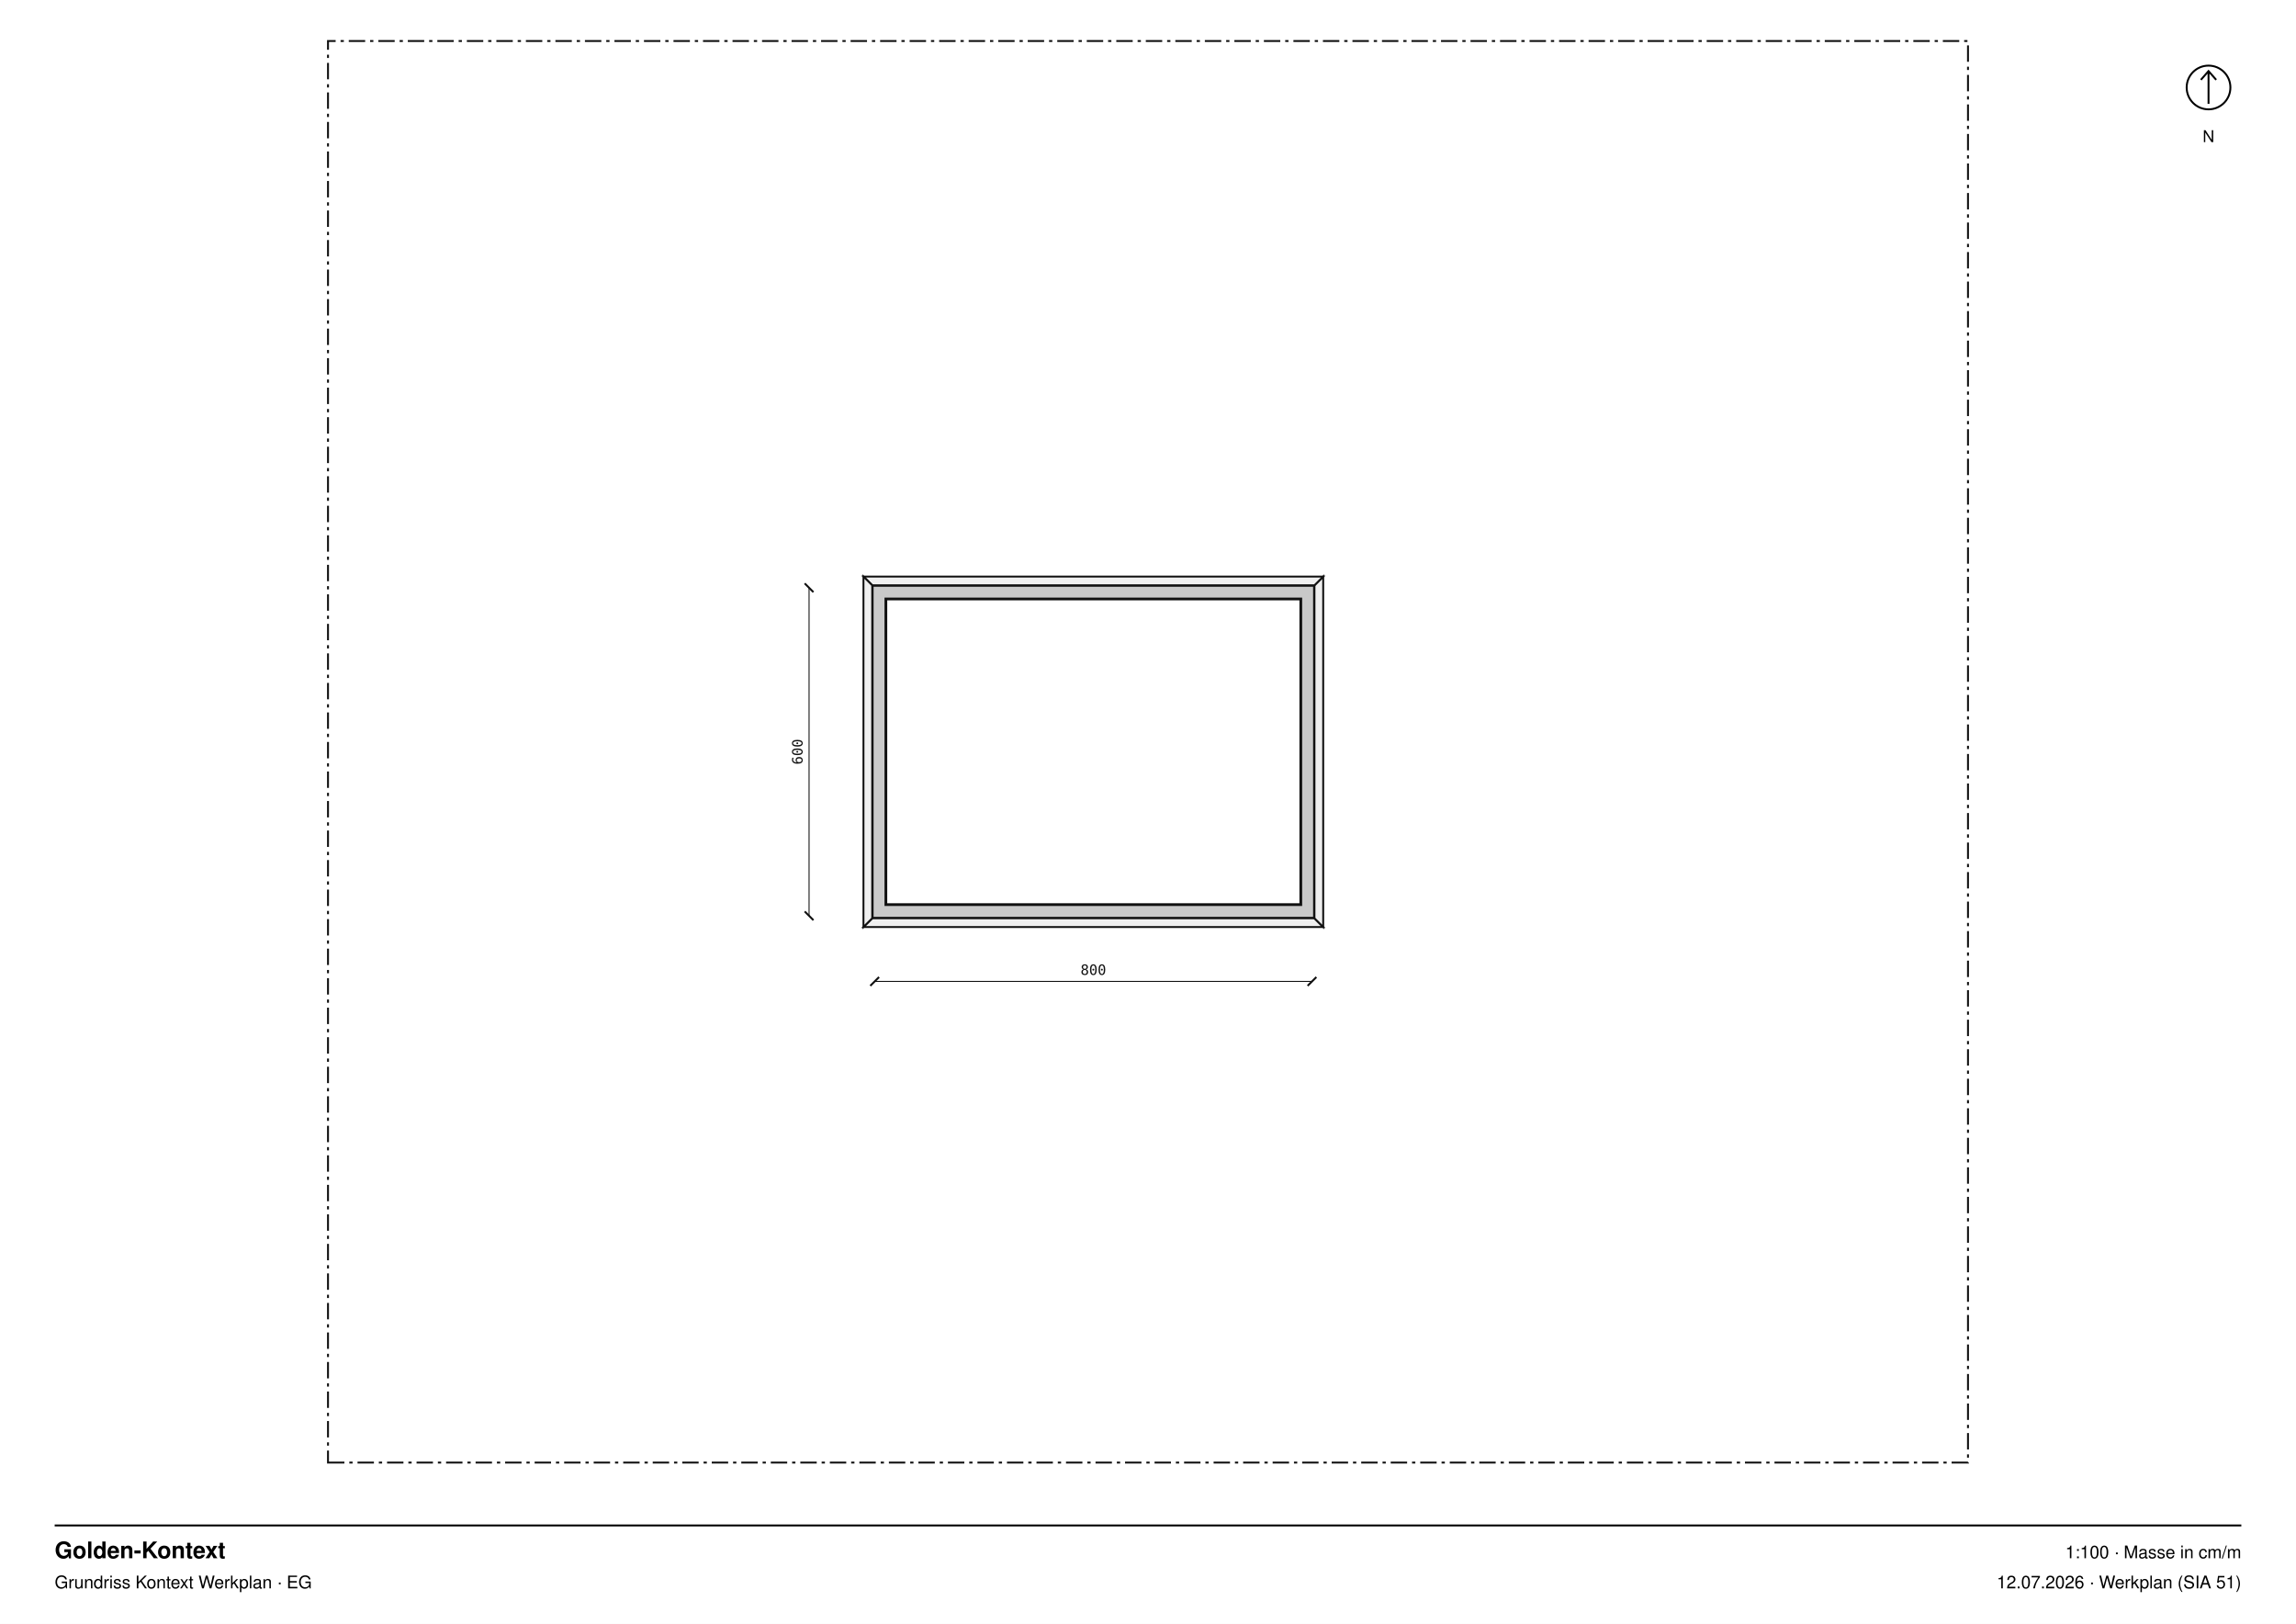
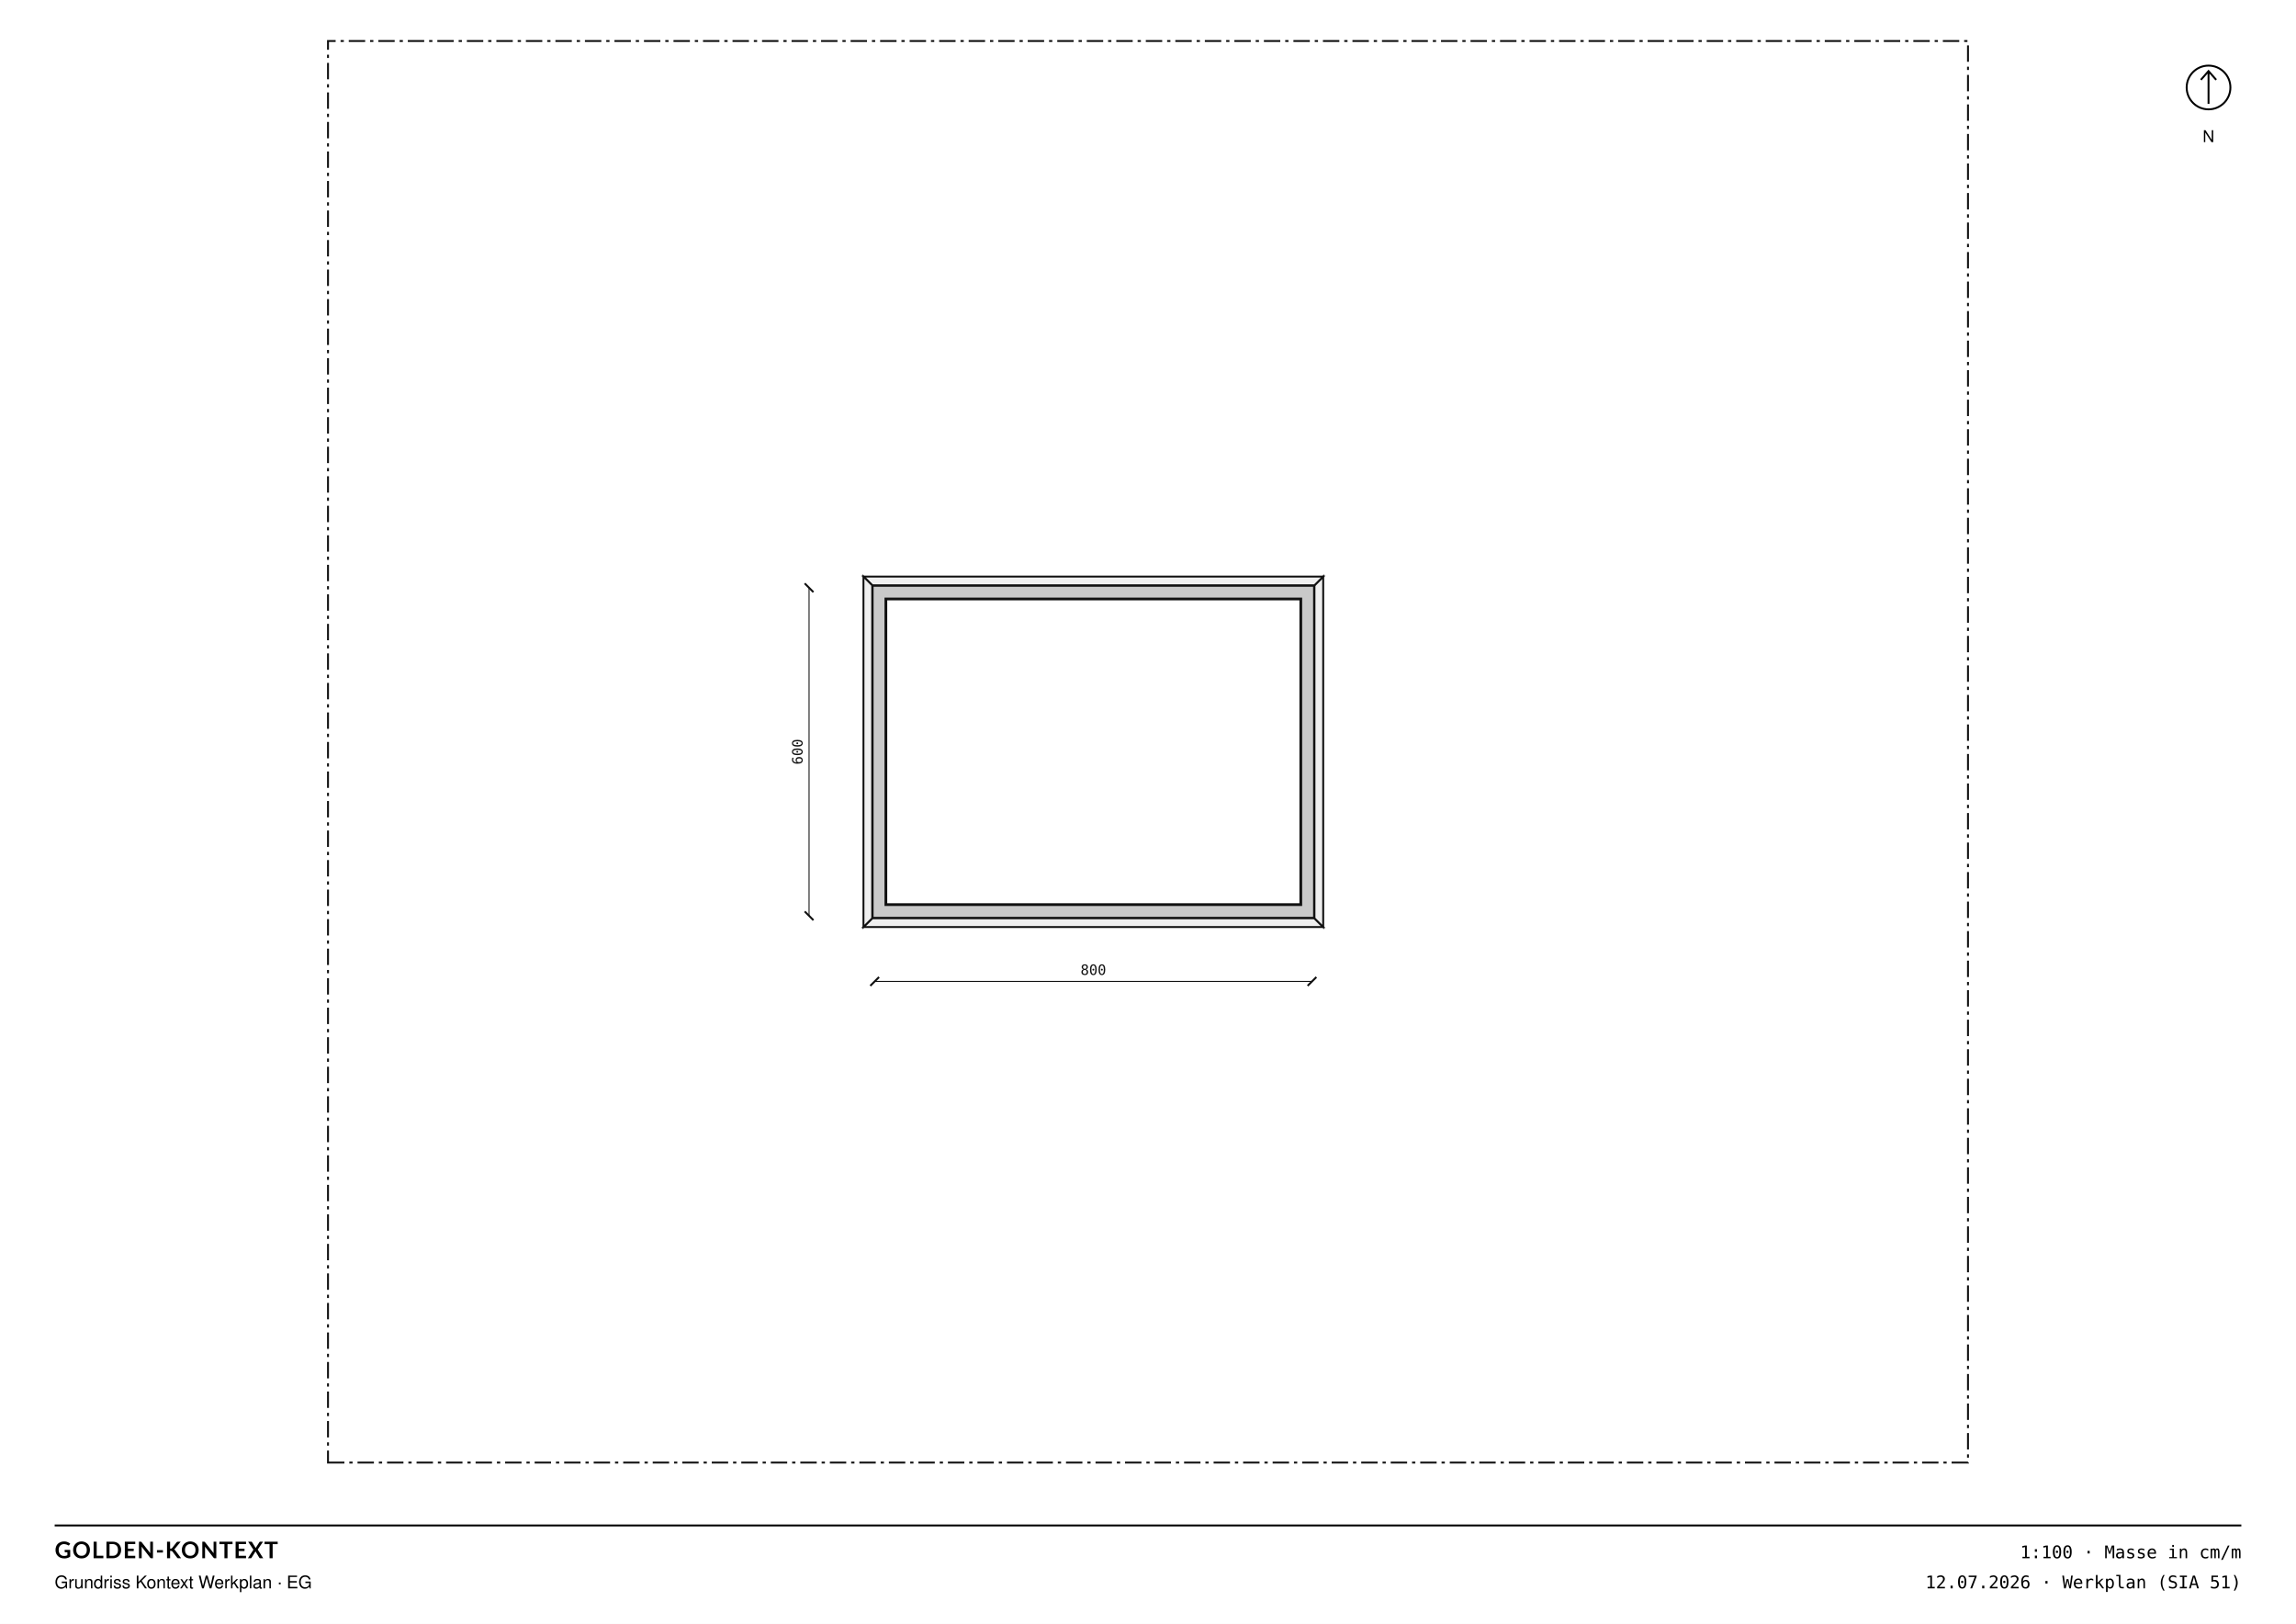
<svg xmlns="http://www.w3.org/2000/svg" width="420mm" height="297mm" viewBox="0 0 420 297" font-family="Helvetica, Arial, sans-serif">
  <rect width="420" height="297" fill="white" />
  <g transform="translate(160.00, 167.50) scale(0.01)">
    <path d="M 8045 45 L 8045 -6045 L -45 -6045 L -45 45 Z M 205 -5795 L 7795 -5795 L 7795 -205 L 205 -205 Z" fill-rule="evenodd" fill="#c9c9c9" stroke="#111" stroke-width="50" />
    <path d="M -45 45 L 8045 45 L 8205 205 L -205 205 Z" fill-rule="evenodd" fill="#efefef" stroke="#111" stroke-width="35" />
    <path d="M 8045 45 L 8045 -6045 L 8205 -6205 L 8205 205 Z" fill-rule="evenodd" fill="#efefef" stroke="#111" stroke-width="35" />
    <path d="M 8045 -6045 L -45 -6045 L -205 -6205 L 8205 -6205 Z" fill-rule="evenodd" fill="#efefef" stroke="#111" stroke-width="35" />
    <path d="M -45 -6045 L -45 45 L -205 205 L -205 -6205 Z" fill-rule="evenodd" fill="#efefef" stroke="#111" stroke-width="35" />
    <path d="M -10000 10000 L 20000 10000 L 20000 -16000 L -10000 -16000 Z" fill-rule="evenodd" fill="none" stroke="#111" stroke-width="35" stroke-dasharray="300 90 60 90" />
    <g stroke="#111" fill="#111">
      <line x1="0" y1="1200" x2="8000" y2="1200" stroke-width="18" />
      <line x1="-80" y1="1280" x2="80" y2="1120" stroke-width="36" />
      <line x1="7920" y1="1280" x2="8080" y2="1120" stroke-width="36" />
      <text x="4000" y="1080" text-anchor="middle" font-size="260" font-family="'IBM Plex Mono', ui-monospace, monospace" stroke="none">800</text>
    </g>
    <g stroke="#111" fill="#111">
      <line x1="-1200" y1="0" x2="-1200" y2="-6000" stroke-width="18" />
      <line x1="-1280" y1="-80" x2="-1120" y2="80" stroke-width="36" />
      <line x1="-1280" y1="-6080" x2="-1120" y2="-5920" stroke-width="36" />
      <text x="-1320" y="-3000" text-anchor="middle" font-size="260" font-family="'IBM Plex Mono', ui-monospace, monospace" stroke="none" transform="rotate(-90 -1320 -3000)">600</text>
    </g>
  </g>
  <g stroke="black" fill="none" stroke-width="0.35">
    <circle cx="404" cy="16" r="4" />
    <path d="M 404 19 L 404 13 M 402.6 14.6 L 404 13 L 405.4 14.6" />
    <text x="404" y="26" text-anchor="middle" font-size="3" stroke="none" fill="black">N</text>
  </g>
  <g font-size="3.2">
    <line x1="10" y1="279" x2="410" y2="279" stroke="black" stroke-width="0.35" />
-     <text x="10" y="285" font-weight="bold" font-size="4.2">Golden-Kontext</text>
+     <text x="10" y="285" font-weight="bold" font-family="'Lato', Helvetica, Arial, sans-serif" letter-spacing="0.04em" font-size="4.2">GOLDEN-KONTEXT</text>
    <text x="10" y="290.5">Grundriss Kontext Werkplan · EG</text>
-     <text x="410" y="285" text-anchor="end">1:100 · Masse in cm/m</text>
-     <text x="410" y="290.5" text-anchor="end">12.07.2026 · Werkplan (SIA 51)</text>
+     <text x="410" y="285" text-anchor="end" font-family="'IBM Plex Mono', ui-monospace, monospace" font-feature-settings="'tnum'">1:100 · Masse in cm/m</text>
+     <text x="410" y="290.5" text-anchor="end" font-family="'IBM Plex Mono', ui-monospace, monospace" font-feature-settings="'tnum'">12.07.2026 · Werkplan (SIA 51)</text>
  </g>
</svg>
